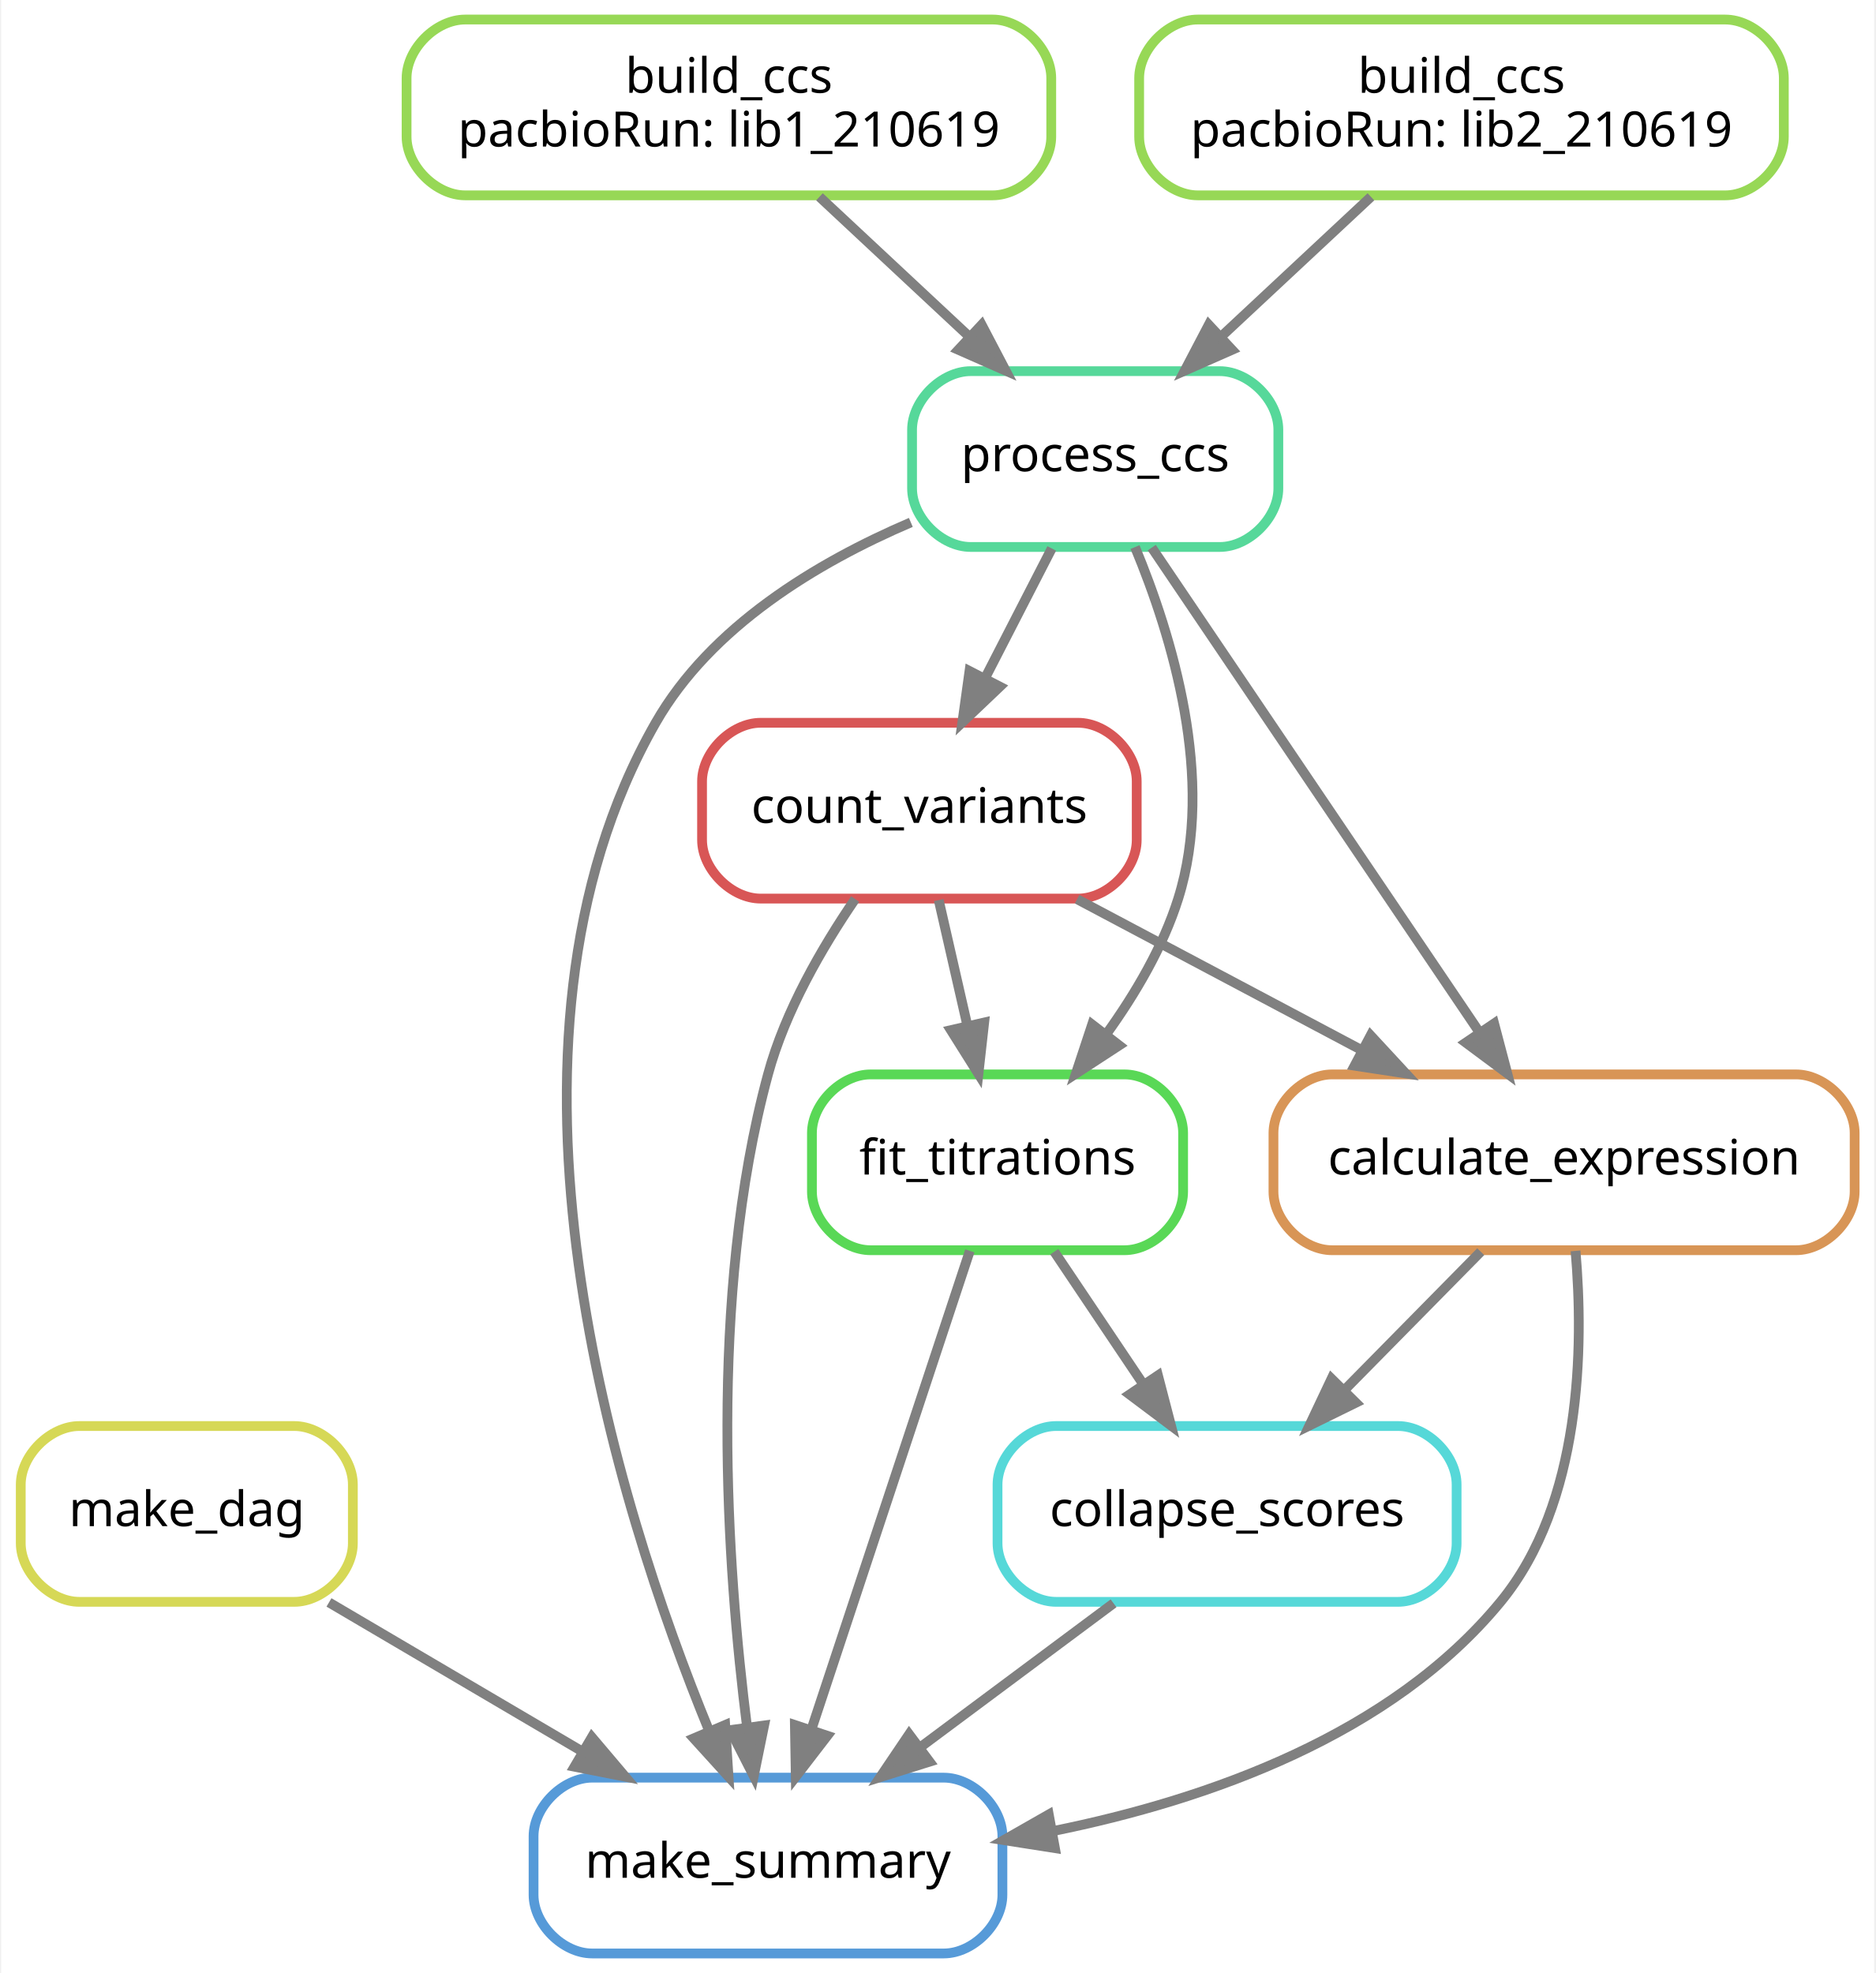
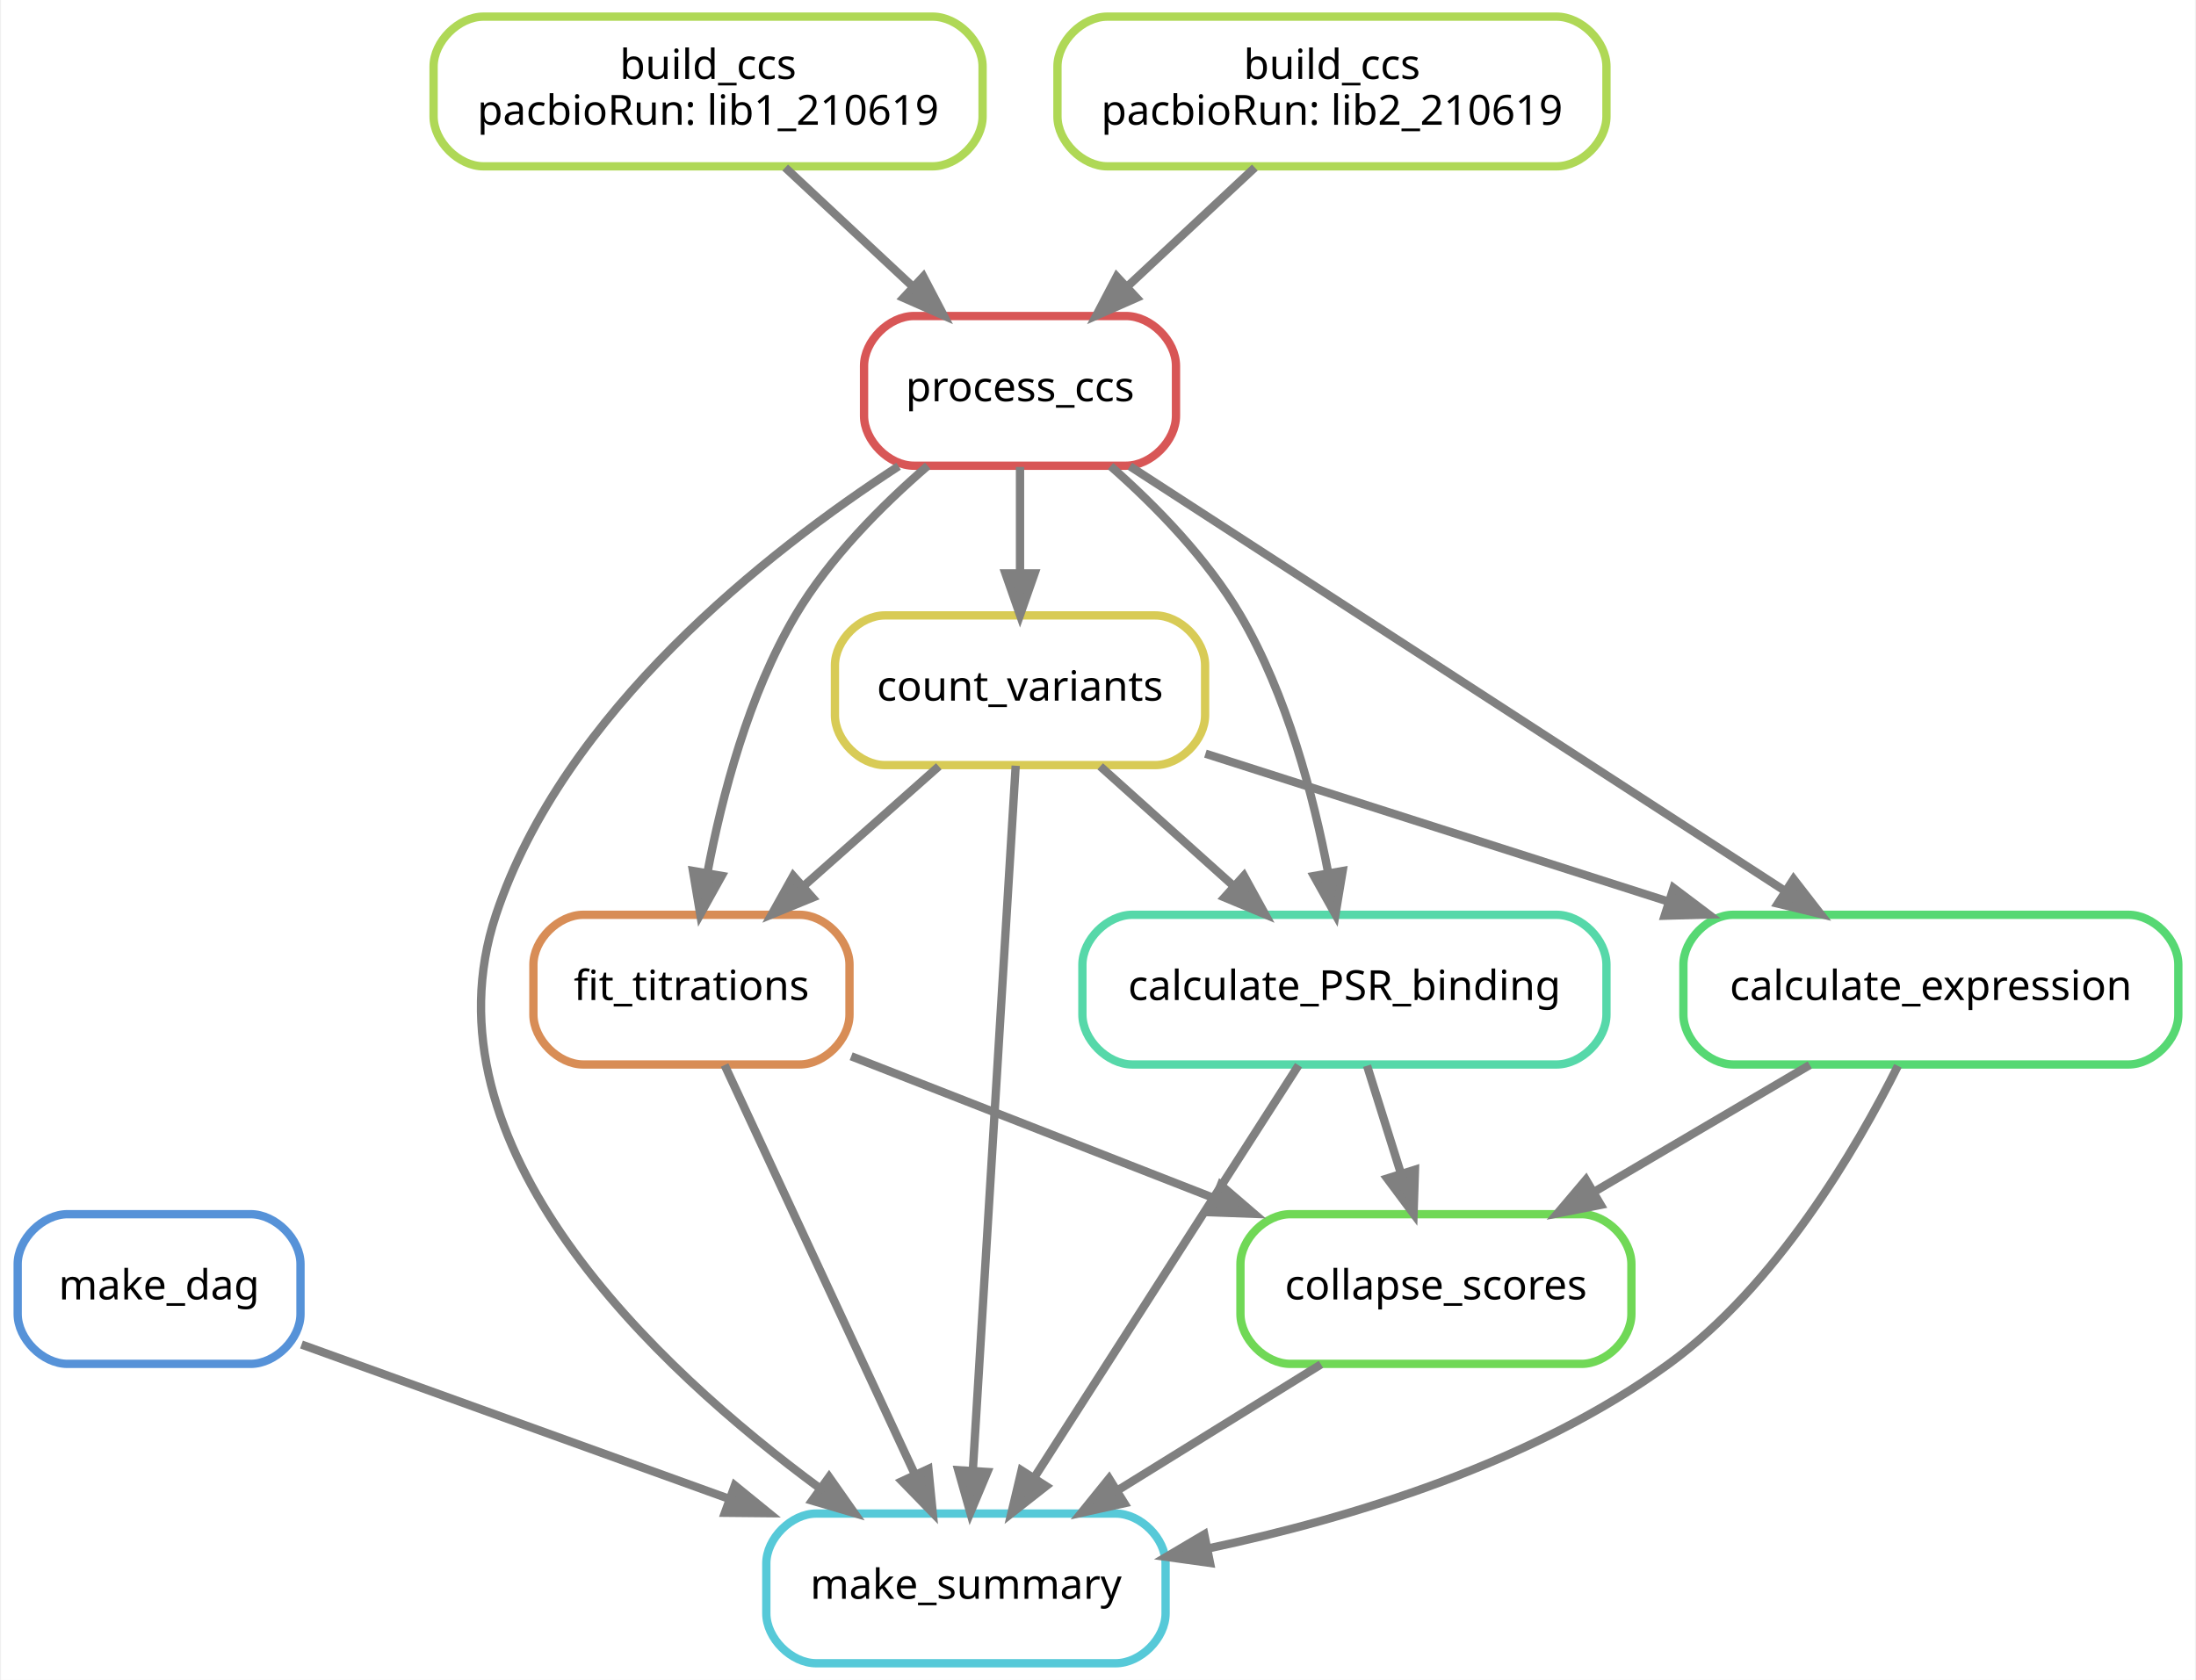
- <svg xmlns="http://www.w3.org/2000/svg" width="384pt" height="404pt" viewBox="0.00 0.00 383.50 404.00">
+ <svg xmlns="http://www.w3.org/2000/svg" width="528pt" height="404pt" viewBox="0.00 0.00 527.50 404.00">
  <g id="graph0" class="graph" transform="scale(1 1) rotate(0) translate(4 400)">
-     <polygon fill="white" stroke="transparent" points="-4,4 -4,-400 379.5,-400 379.5,4 -4,4" />
+     <polygon fill="white" stroke="transparent" points="-4,4 -4,-400 523.5,-400 523.5,4 -4,4" />
    <g id="node1" class="node">
-       <path fill="none" stroke="#569ad8" stroke-width="2" d="M189,-36C189,-36 117,-36 117,-36 111,-36 105,-30 105,-24 105,-24 105,-12 105,-12 105,-6 111,0 117,0 117,0 189,0 189,0 195,0 201,-6 201,-12 201,-12 201,-24 201,-24 201,-30 195,-36 189,-36" />
-       <text text-anchor="middle" x="153" y="-15.5" font-family="sans" font-size="10.00">make_summary</text>
+       <path fill="none" stroke="#56c9d8" stroke-width="2" d="M264,-36C264,-36 192,-36 192,-36 186,-36 180,-30 180,-24 180,-24 180,-12 180,-12 180,-6 186,0 192,0 192,0 264,0 264,0 270,0 276,-6 276,-12 276,-12 276,-24 276,-24 276,-30 270,-36 264,-36" />
+       <text text-anchor="middle" x="228" y="-15.5" font-family="sans" font-size="10.00">make_summary</text>
    </g>
    <g id="node2" class="node">
-       <path fill="none" stroke="#d6d856" stroke-width="2" d="M56,-108C56,-108 12,-108 12,-108 6,-108 0,-102 0,-96 0,-96 0,-84 0,-84 0,-78 6,-72 12,-72 12,-72 56,-72 56,-72 62,-72 68,-78 68,-84 68,-84 68,-96 68,-96 68,-102 62,-108 56,-108" />
+       <path fill="none" stroke="#5692d8" stroke-width="2" d="M56,-108C56,-108 12,-108 12,-108 6,-108 0,-102 0,-96 0,-96 0,-84 0,-84 0,-78 6,-72 12,-72 12,-72 56,-72 56,-72 62,-72 68,-78 68,-84 68,-84 68,-96 68,-96 68,-102 62,-108 56,-108" />
      <text text-anchor="middle" x="34" y="-87.5" font-family="sans" font-size="10.00">make_dag</text>
    </g>
    <g id="edge1" class="edge">
-       <path fill="none" stroke="grey" stroke-width="2" d="M63.11,-71.88C78.67,-62.72 98.02,-51.34 114.78,-41.48" />
-       <polygon fill="grey" stroke="grey" stroke-width="2" points="116.93,-44.28 123.78,-36.19 113.38,-38.24 116.93,-44.28" />
+       <path fill="none" stroke="grey" stroke-width="2" d="M68.24,-76.65C96.65,-66.39 137.66,-51.6 171.01,-39.56" />
+       <polygon fill="grey" stroke="grey" stroke-width="2" points="172.43,-42.77 180.64,-36.09 170.05,-36.19 172.43,-42.77" />
    </g>
    <g id="node3" class="node">
-       <path fill="none" stroke="#56d89a" stroke-width="2" d="M245.5,-324C245.5,-324 194.5,-324 194.5,-324 188.5,-324 182.5,-318 182.5,-312 182.5,-312 182.5,-300 182.5,-300 182.5,-294 188.5,-288 194.5,-288 194.5,-288 245.5,-288 245.5,-288 251.5,-288 257.5,-294 257.5,-300 257.5,-300 257.5,-312 257.5,-312 257.5,-318 251.5,-324 245.5,-324" />
-       <text text-anchor="middle" x="220" y="-303.5" font-family="sans" font-size="10.00">process_ccs</text>
+       <path fill="none" stroke="#d85656" stroke-width="2" d="M266.5,-324C266.5,-324 215.5,-324 215.5,-324 209.5,-324 203.5,-318 203.5,-312 203.5,-312 203.5,-300 203.5,-300 203.5,-294 209.5,-288 215.5,-288 215.5,-288 266.5,-288 266.5,-288 272.5,-288 278.5,-294 278.5,-300 278.5,-300 278.5,-312 278.5,-312 278.5,-318 272.5,-324 266.5,-324" />
+       <text text-anchor="middle" x="241" y="-303.5" font-family="sans" font-size="10.00">process_ccs</text>
    </g>
    <g id="edge2" class="edge">
-       <path fill="none" stroke="grey" stroke-width="2" d="M182.25,-293.03C162.97,-284.78 141.25,-271.68 130,-252 92.12,-185.73 122.19,-91.3 140.91,-45.69" />
-       <polygon fill="grey" stroke="grey" stroke-width="2" points="144.24,-46.79 144.92,-36.21 137.8,-44.05 144.24,-46.79" />
+       <path fill="none" stroke="grey" stroke-width="2" d="M211.8,-287.88C179.93,-267.14 131.27,-228.82 115,-180 96.5,-124.5 153.36,-71.18 193.01,-41.98" />
+       <polygon fill="grey" stroke="grey" stroke-width="2" points="195.09,-44.79 201.18,-36.12 191.01,-39.11 195.09,-44.79" />
    </g>
    <g id="node6" class="node">
-       <path fill="none" stroke="#d85656" stroke-width="2" d="M216.5,-252C216.5,-252 151.5,-252 151.5,-252 145.5,-252 139.5,-246 139.5,-240 139.5,-240 139.5,-228 139.5,-228 139.5,-222 145.5,-216 151.5,-216 151.5,-216 216.5,-216 216.5,-216 222.5,-216 228.5,-222 228.5,-228 228.5,-228 228.5,-240 228.5,-240 228.5,-246 222.5,-252 216.5,-252" />
-       <text text-anchor="middle" x="184" y="-231.5" font-family="sans" font-size="10.00">count_variants</text>
+       <path fill="none" stroke="#d8cb56" stroke-width="2" d="M273.5,-252C273.5,-252 208.5,-252 208.5,-252 202.5,-252 196.5,-246 196.5,-240 196.5,-240 196.5,-228 196.5,-228 196.5,-222 202.5,-216 208.5,-216 208.5,-216 273.5,-216 273.5,-216 279.5,-216 285.5,-222 285.5,-228 285.5,-228 285.5,-240 285.5,-240 285.5,-246 279.5,-252 273.5,-252" />
+       <text text-anchor="middle" x="241" y="-231.5" font-family="sans" font-size="10.00">count_variants</text>
+     </g>
+     <g id="edge10" class="edge">
+       <path fill="none" stroke="grey" stroke-width="2" d="M241,-287.7C241,-279.98 241,-270.71 241,-262.11" />
+       <polygon fill="grey" stroke="grey" stroke-width="2" points="244.5,-262.1 241,-252.1 237.5,-262.1 244.5,-262.1" />
+     </g>
+     <g id="node7" class="node">
+       <path fill="none" stroke="#d88d56" stroke-width="2" d="M188,-180C188,-180 136,-180 136,-180 130,-180 124,-174 124,-168 124,-168 124,-156 124,-156 124,-150 130,-144 136,-144 136,-144 188,-144 188,-144 194,-144 200,-150 200,-156 200,-156 200,-168 200,-168 200,-174 194,-180 188,-180" />
+       <text text-anchor="middle" x="162" y="-159.5" font-family="sans" font-size="10.00">fit_titrations</text>
+     </g>
+     <g id="edge11" class="edge">
+       <path fill="none" stroke="grey" stroke-width="2" d="M218.81,-287.97C207.81,-278.48 195.16,-265.79 187,-252 175.73,-232.95 169.34,-208.59 165.85,-190.17" />
+       <polygon fill="grey" stroke="grey" stroke-width="2" points="169.27,-189.36 164.12,-180.1 162.37,-190.55 169.27,-189.36" />
+     </g>
+     <g id="node8" class="node">
+       <path fill="none" stroke="#56d8a9" stroke-width="2" d="M370,-180C370,-180 268,-180 268,-180 262,-180 256,-174 256,-168 256,-168 256,-156 256,-156 256,-150 262,-144 268,-144 268,-144 370,-144 370,-144 376,-144 382,-150 382,-156 382,-156 382,-168 382,-168 382,-174 376,-180 370,-180" />
+       <text text-anchor="middle" x="319" y="-159.5" font-family="sans" font-size="10.00">calculate_PSR_binding</text>
+     </g>
+     <g id="edge13" class="edge">
+       <path fill="none" stroke="grey" stroke-width="2" d="M262.77,-287.9C273.57,-278.38 285.98,-265.7 294,-252 305.18,-232.9 311.57,-208.54 315.09,-190.14" />
+       <polygon fill="grey" stroke="grey" stroke-width="2" points="318.57,-190.53 316.84,-180.08 311.68,-189.33 318.57,-190.53" />
+     </g>
+     <g id="node9" class="node">
+       <path fill="none" stroke="#56d873" stroke-width="2" d="M507.5,-180C507.5,-180 412.5,-180 412.5,-180 406.5,-180 400.5,-174 400.5,-168 400.5,-168 400.5,-156 400.5,-156 400.5,-150 406.5,-144 412.5,-144 412.5,-144 507.5,-144 507.5,-144 513.5,-144 519.5,-150 519.5,-156 519.5,-156 519.5,-168 519.5,-168 519.5,-174 513.5,-180 507.5,-180" />
+       <text text-anchor="middle" x="460" y="-159.5" font-family="sans" font-size="10.00">calculate_expression</text>
+     </g>
+     <g id="edge15" class="edge">
+       <path fill="none" stroke="grey" stroke-width="2" d="M267.42,-287.87C306.8,-262.34 380.95,-214.25 424.87,-185.78" />
+       <polygon fill="grey" stroke="grey" stroke-width="2" points="427,-188.57 433.49,-180.19 423.2,-182.69 427,-188.57" />
+     </g>
+     <g id="node4" class="node">
+       <path fill="none" stroke="#afd856" stroke-width="2" d="M220,-396C220,-396 112,-396 112,-396 106,-396 100,-390 100,-384 100,-384 100,-372 100,-372 100,-366 106,-360 112,-360 112,-360 220,-360 220,-360 226,-360 232,-366 232,-372 232,-372 232,-384 232,-384 232,-390 226,-396 220,-396" />
+       <text text-anchor="middle" x="166" y="-381" font-family="sans" font-size="10.00">build_ccs</text>
+       <text text-anchor="middle" x="166" y="-370" font-family="sans" font-size="10.00">pacbioRun: lib1_210619</text>
+     </g>
+     <g id="edge8" class="edge">
+       <path fill="none" stroke="grey" stroke-width="2" d="M184.54,-359.7C193.8,-351.05 205.16,-340.45 215.26,-331.03" />
+       <polygon fill="grey" stroke="grey" stroke-width="2" points="217.75,-333.49 222.67,-324.1 212.98,-328.37 217.75,-333.49" />
+     </g>
+     <g id="node5" class="node">
+       <path fill="none" stroke="#afd856" stroke-width="2" d="M370,-396C370,-396 262,-396 262,-396 256,-396 250,-390 250,-384 250,-384 250,-372 250,-372 250,-366 256,-360 262,-360 262,-360 370,-360 370,-360 376,-360 382,-366 382,-372 382,-372 382,-384 382,-384 382,-390 376,-396 370,-396" />
+       <text text-anchor="middle" x="316" y="-381" font-family="sans" font-size="10.00">build_ccs</text>
+       <text text-anchor="middle" x="316" y="-370" font-family="sans" font-size="10.00">pacbioRun: lib2_210619</text>
    </g>
    <g id="edge9" class="edge">
-       <path fill="none" stroke="grey" stroke-width="2" d="M211.1,-287.7C207,-279.73 202.05,-270.1 197.51,-261.26" />
-       <polygon fill="grey" stroke="grey" stroke-width="2" points="200.48,-259.4 192.8,-252.1 194.26,-262.6 200.48,-259.4" />
+       <path fill="none" stroke="grey" stroke-width="2" d="M297.46,-359.7C288.2,-351.05 276.84,-340.45 266.74,-331.03" />
+       <polygon fill="grey" stroke="grey" stroke-width="2" points="269.02,-328.37 259.33,-324.1 264.25,-333.49 269.02,-328.37" />
    </g>
-     <g id="node7" class="node">
-       <path fill="none" stroke="#59d856" stroke-width="2" d="M226,-180C226,-180 174,-180 174,-180 168,-180 162,-174 162,-168 162,-168 162,-156 162,-156 162,-150 168,-144 174,-144 174,-144 226,-144 226,-144 232,-144 238,-150 238,-156 238,-156 238,-168 238,-168 238,-174 232,-180 226,-180" />
-       <text text-anchor="middle" x="200" y="-159.5" font-family="sans" font-size="10.00">fit_titrations</text>
-     </g>
-     <g id="edge10" class="edge">
-       <path fill="none" stroke="grey" stroke-width="2" d="M228.15,-287.98C235.7,-269.85 244.69,-240.46 237,-216 233.9,-206.15 228.25,-196.53 222.28,-188.25" />
-       <polygon fill="grey" stroke="grey" stroke-width="2" points="224.91,-185.94 216.04,-180.15 219.37,-190.21 224.91,-185.94" />
-     </g>
-     <g id="node8" class="node">
-       <path fill="none" stroke="#d89556" stroke-width="2" d="M363.5,-180C363.5,-180 268.5,-180 268.5,-180 262.5,-180 256.5,-174 256.5,-168 256.5,-168 256.5,-156 256.5,-156 256.5,-150 262.5,-144 268.5,-144 268.5,-144 363.5,-144 363.5,-144 369.5,-144 375.5,-150 375.5,-156 375.5,-156 375.5,-168 375.5,-168 375.5,-174 369.5,-180 363.5,-180" />
-       <text text-anchor="middle" x="316" y="-159.5" font-family="sans" font-size="10.00">calculate_expression</text>
+     <g id="edge3" class="edge">
+       <path fill="none" stroke="grey" stroke-width="2" d="M239.96,-215.85C237.71,-178.83 232.38,-91.18 229.66,-46.39" />
+       <polygon fill="grey" stroke="grey" stroke-width="2" points="233.15,-46 229.05,-36.23 226.16,-46.43 233.15,-46" />
    </g>
    <g id="edge12" class="edge">
-       <path fill="none" stroke="grey" stroke-width="2" d="M231.58,-287.87C248.3,-263.14 279.33,-217.24 298.75,-188.51" />
-       <polygon fill="grey" stroke="grey" stroke-width="2" points="301.68,-190.43 304.38,-180.19 295.88,-186.51 301.68,-190.43" />
+       <path fill="none" stroke="grey" stroke-width="2" d="M221.47,-215.7C211.62,-206.97 199.51,-196.24 188.8,-186.75" />
+       <polygon fill="grey" stroke="grey" stroke-width="2" points="191.11,-184.12 181.3,-180.1 186.47,-189.36 191.11,-184.12" />
    </g>
-     <g id="node4" class="node">
-       <path fill="none" stroke="#97d856" stroke-width="2" d="M199,-396C199,-396 91,-396 91,-396 85,-396 79,-390 79,-384 79,-384 79,-372 79,-372 79,-366 85,-360 91,-360 91,-360 199,-360 199,-360 205,-360 211,-366 211,-372 211,-372 211,-384 211,-384 211,-390 205,-396 199,-396" />
-       <text text-anchor="middle" x="145" y="-381" font-family="sans" font-size="10.00">build_ccs</text>
-       <text text-anchor="middle" x="145" y="-370" font-family="sans" font-size="10.00">pacbioRun: lib1_210619</text>
+     <g id="edge14" class="edge">
+       <path fill="none" stroke="grey" stroke-width="2" d="M260.28,-215.7C269.92,-207.05 281.73,-196.45 292.23,-187.03" />
+       <polygon fill="grey" stroke="grey" stroke-width="2" points="294.84,-189.39 299.94,-180.1 290.16,-184.18 294.84,-189.39" />
+     </g>
+     <g id="edge16" class="edge">
+       <path fill="none" stroke="grey" stroke-width="2" d="M285.58,-218.75C317.59,-208.52 361.18,-194.59 396.78,-183.21" />
+       <polygon fill="grey" stroke="grey" stroke-width="2" points="398.13,-186.45 406.59,-180.07 396,-179.78 398.13,-186.45" />
+     </g>
+     <g id="edge4" class="edge">
+       <path fill="none" stroke="grey" stroke-width="2" d="M169.96,-143.87C181.36,-119.35 202.42,-74.03 215.8,-45.26" />
+       <polygon fill="grey" stroke="grey" stroke-width="2" points="218.97,-46.73 220.01,-36.19 212.62,-43.78 218.97,-46.73" />
+     </g>
+     <g id="node10" class="node">
+       <path fill="none" stroke="#70d856" stroke-width="2" d="M376,-108C376,-108 306,-108 306,-108 300,-108 294,-102 294,-96 294,-96 294,-84 294,-84 294,-78 300,-72 306,-72 306,-72 376,-72 376,-72 382,-72 388,-78 388,-84 388,-84 388,-96 388,-96 388,-102 382,-108 376,-108" />
+       <text text-anchor="middle" x="341" y="-87.5" font-family="sans" font-size="10.00">collapse_scores</text>
+     </g>
+     <g id="edge17" class="edge">
+       <path fill="none" stroke="grey" stroke-width="2" d="M200.4,-145.98C225.85,-136.03 259.6,-122.83 287.65,-111.86" />
+       <polygon fill="grey" stroke="grey" stroke-width="2" points="289.28,-114.99 297.31,-108.08 286.73,-108.47 289.28,-114.99" />
+     </g>
+     <g id="edge5" class="edge">
+       <path fill="none" stroke="grey" stroke-width="2" d="M307.97,-143.82C301.32,-133.45 292.67,-119.96 285,-108 271.34,-86.69 255.85,-62.5 244.47,-44.73" />
+       <polygon fill="grey" stroke="grey" stroke-width="2" points="247.26,-42.6 238.92,-36.06 241.37,-46.37 247.26,-42.6" />
+     </g>
+     <g id="edge19" class="edge">
+       <path fill="none" stroke="grey" stroke-width="2" d="M324.44,-143.7C326.89,-135.9 329.84,-126.51 332.57,-117.83" />
+       <polygon fill="grey" stroke="grey" stroke-width="2" points="335.96,-118.69 335.62,-108.1 329.29,-116.59 335.96,-118.69" />
+     </g>
+     <g id="edge6" class="edge">
+       <path fill="none" stroke="grey" stroke-width="2" d="M452.08,-143.67C442.03,-123.59 422.86,-90.83 397,-72 364.42,-48.28 320.9,-34.95 286.19,-27.6" />
+       <polygon fill="grey" stroke="grey" stroke-width="2" points="286.68,-24.13 276.18,-25.59 285.3,-30.99 286.68,-24.13" />
+     </g>
+     <g id="edge18" class="edge">
+       <path fill="none" stroke="grey" stroke-width="2" d="M430.89,-143.88C415.33,-134.72 395.98,-123.34 379.22,-113.48" />
+       <polygon fill="grey" stroke="grey" stroke-width="2" points="380.62,-110.24 370.22,-108.19 377.07,-116.28 380.62,-110.24" />
    </g>
    <g id="edge7" class="edge">
-       <path fill="none" stroke="grey" stroke-width="2" d="M163.54,-359.7C172.8,-351.05 184.16,-340.45 194.26,-331.03" />
-       <polygon fill="grey" stroke="grey" stroke-width="2" points="196.75,-333.49 201.67,-324.1 191.98,-328.37 196.75,-333.49" />
-     </g>
-     <g id="node5" class="node">
-       <path fill="none" stroke="#97d856" stroke-width="2" d="M349,-396C349,-396 241,-396 241,-396 235,-396 229,-390 229,-384 229,-384 229,-372 229,-372 229,-366 235,-360 241,-360 241,-360 349,-360 349,-360 355,-360 361,-366 361,-372 361,-372 361,-384 361,-384 361,-390 355,-396 349,-396" />
-       <text text-anchor="middle" x="295" y="-381" font-family="sans" font-size="10.00">build_ccs</text>
-       <text text-anchor="middle" x="295" y="-370" font-family="sans" font-size="10.00">pacbioRun: lib2_210619</text>
-     </g>
-     <g id="edge8" class="edge">
-       <path fill="none" stroke="grey" stroke-width="2" d="M276.46,-359.7C267.2,-351.05 255.84,-340.45 245.74,-331.03" />
-       <polygon fill="grey" stroke="grey" stroke-width="2" points="248.02,-328.37 238.33,-324.1 243.25,-333.49 248.02,-328.37" />
-     </g>
-     <g id="edge3" class="edge">
-       <path fill="none" stroke="grey" stroke-width="2" d="M170.85,-215.91C164.08,-206.01 156.51,-192.96 153,-180 140.65,-134.43 144.6,-78.91 148.71,-46.4" />
-       <polygon fill="grey" stroke="grey" stroke-width="2" points="152.21,-46.69 150.09,-36.31 145.27,-45.74 152.21,-46.69" />
-     </g>
-     <g id="edge11" class="edge">
-       <path fill="none" stroke="grey" stroke-width="2" d="M187.96,-215.7C189.72,-207.98 191.84,-198.71 193.8,-190.11" />
-       <polygon fill="grey" stroke="grey" stroke-width="2" points="197.27,-190.63 196.09,-180.1 190.45,-189.07 197.27,-190.63" />
-     </g>
-     <g id="edge13" class="edge">
-       <path fill="none" stroke="grey" stroke-width="2" d="M216.29,-215.88C233.87,-206.55 255.81,-194.92 274.63,-184.94" />
-       <polygon fill="grey" stroke="grey" stroke-width="2" points="276.39,-187.97 283.59,-180.19 273.11,-181.78 276.39,-187.97" />
-     </g>
-     <g id="edge4" class="edge">
-       <path fill="none" stroke="grey" stroke-width="2" d="M194.33,-143.87C186.29,-119.56 171.48,-74.82 161.94,-46.01" />
-       <polygon fill="grey" stroke="grey" stroke-width="2" points="165.15,-44.58 158.69,-36.19 158.51,-46.78 165.15,-44.58" />
-     </g>
-     <g id="node9" class="node">
-       <path fill="none" stroke="#56d8d8" stroke-width="2" d="M282,-108C282,-108 212,-108 212,-108 206,-108 200,-102 200,-96 200,-96 200,-84 200,-84 200,-78 206,-72 212,-72 212,-72 282,-72 282,-72 288,-72 294,-78 294,-84 294,-84 294,-96 294,-96 294,-102 288,-108 282,-108" />
-       <text text-anchor="middle" x="247" y="-87.5" font-family="sans" font-size="10.00">collapse_scores</text>
-     </g>
-     <g id="edge14" class="edge">
-       <path fill="none" stroke="grey" stroke-width="2" d="M211.62,-143.7C217.14,-135.47 223.85,-125.48 229.93,-116.42" />
-       <polygon fill="grey" stroke="grey" stroke-width="2" points="232.85,-118.36 235.52,-108.1 227.04,-114.46 232.85,-118.36" />
-     </g>
-     <g id="edge5" class="edge">
-       <path fill="none" stroke="grey" stroke-width="2" d="M318.35,-143.86C320.05,-124.26 319.66,-92.26 303,-72 280.6,-44.76 243.23,-31.51 211.4,-25.07" />
-       <polygon fill="grey" stroke="grey" stroke-width="2" points="211.75,-21.57 201.28,-23.21 210.49,-28.46 211.75,-21.57" />
-     </g>
-     <g id="edge15" class="edge">
-       <path fill="none" stroke="grey" stroke-width="2" d="M298.94,-143.7C290.5,-135.14 280.18,-124.66 270.96,-115.3" />
-       <polygon fill="grey" stroke="grey" stroke-width="2" points="273.37,-112.77 263.86,-108.1 268.39,-117.68 273.37,-112.77" />
-     </g>
-     <g id="edge6" class="edge">
-       <path fill="none" stroke="grey" stroke-width="2" d="M223.76,-71.7C211.81,-62.8 197.08,-51.82 184.15,-42.2" />
-       <polygon fill="grey" stroke="grey" stroke-width="2" points="186.08,-39.27 175.97,-36.1 181.9,-44.88 186.08,-39.27" />
+       <path fill="none" stroke="grey" stroke-width="2" d="M313.36,-71.88C298.58,-62.72 280.21,-51.34 264.3,-41.48" />
+       <polygon fill="grey" stroke="grey" stroke-width="2" points="266.09,-38.48 255.75,-36.19 262.41,-44.43 266.09,-38.48" />
    </g>
  </g>
</svg>
